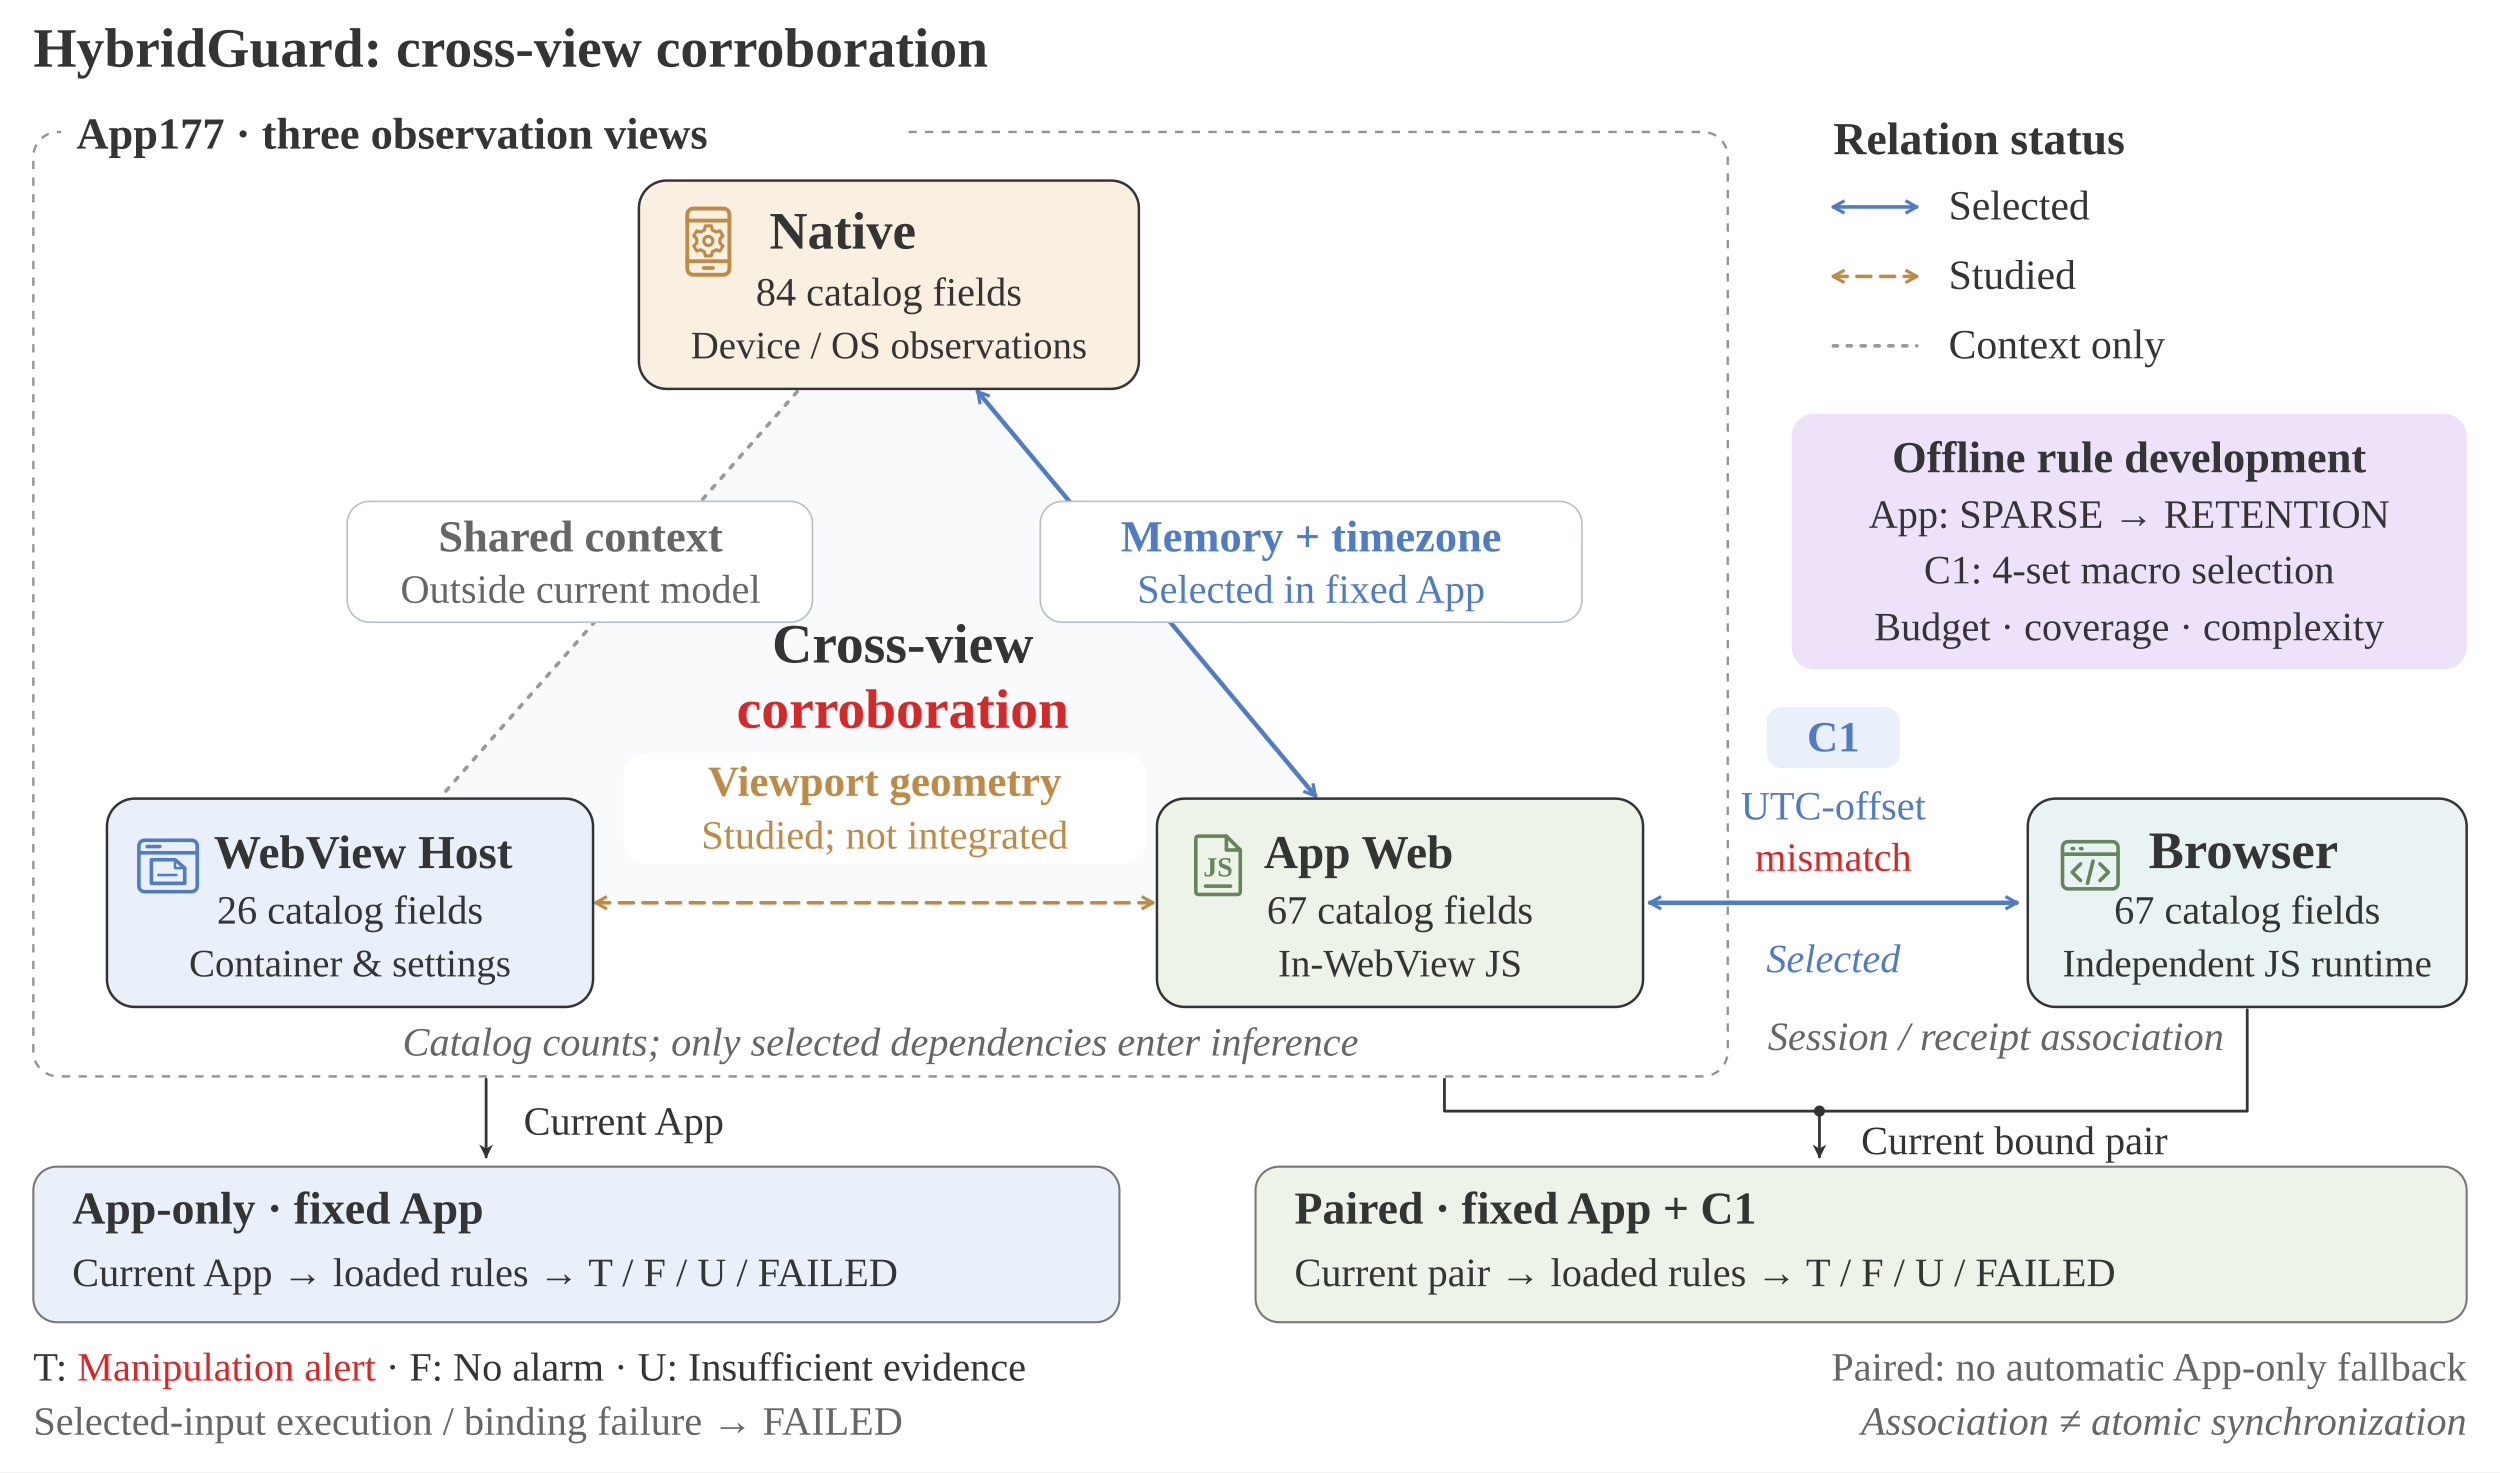
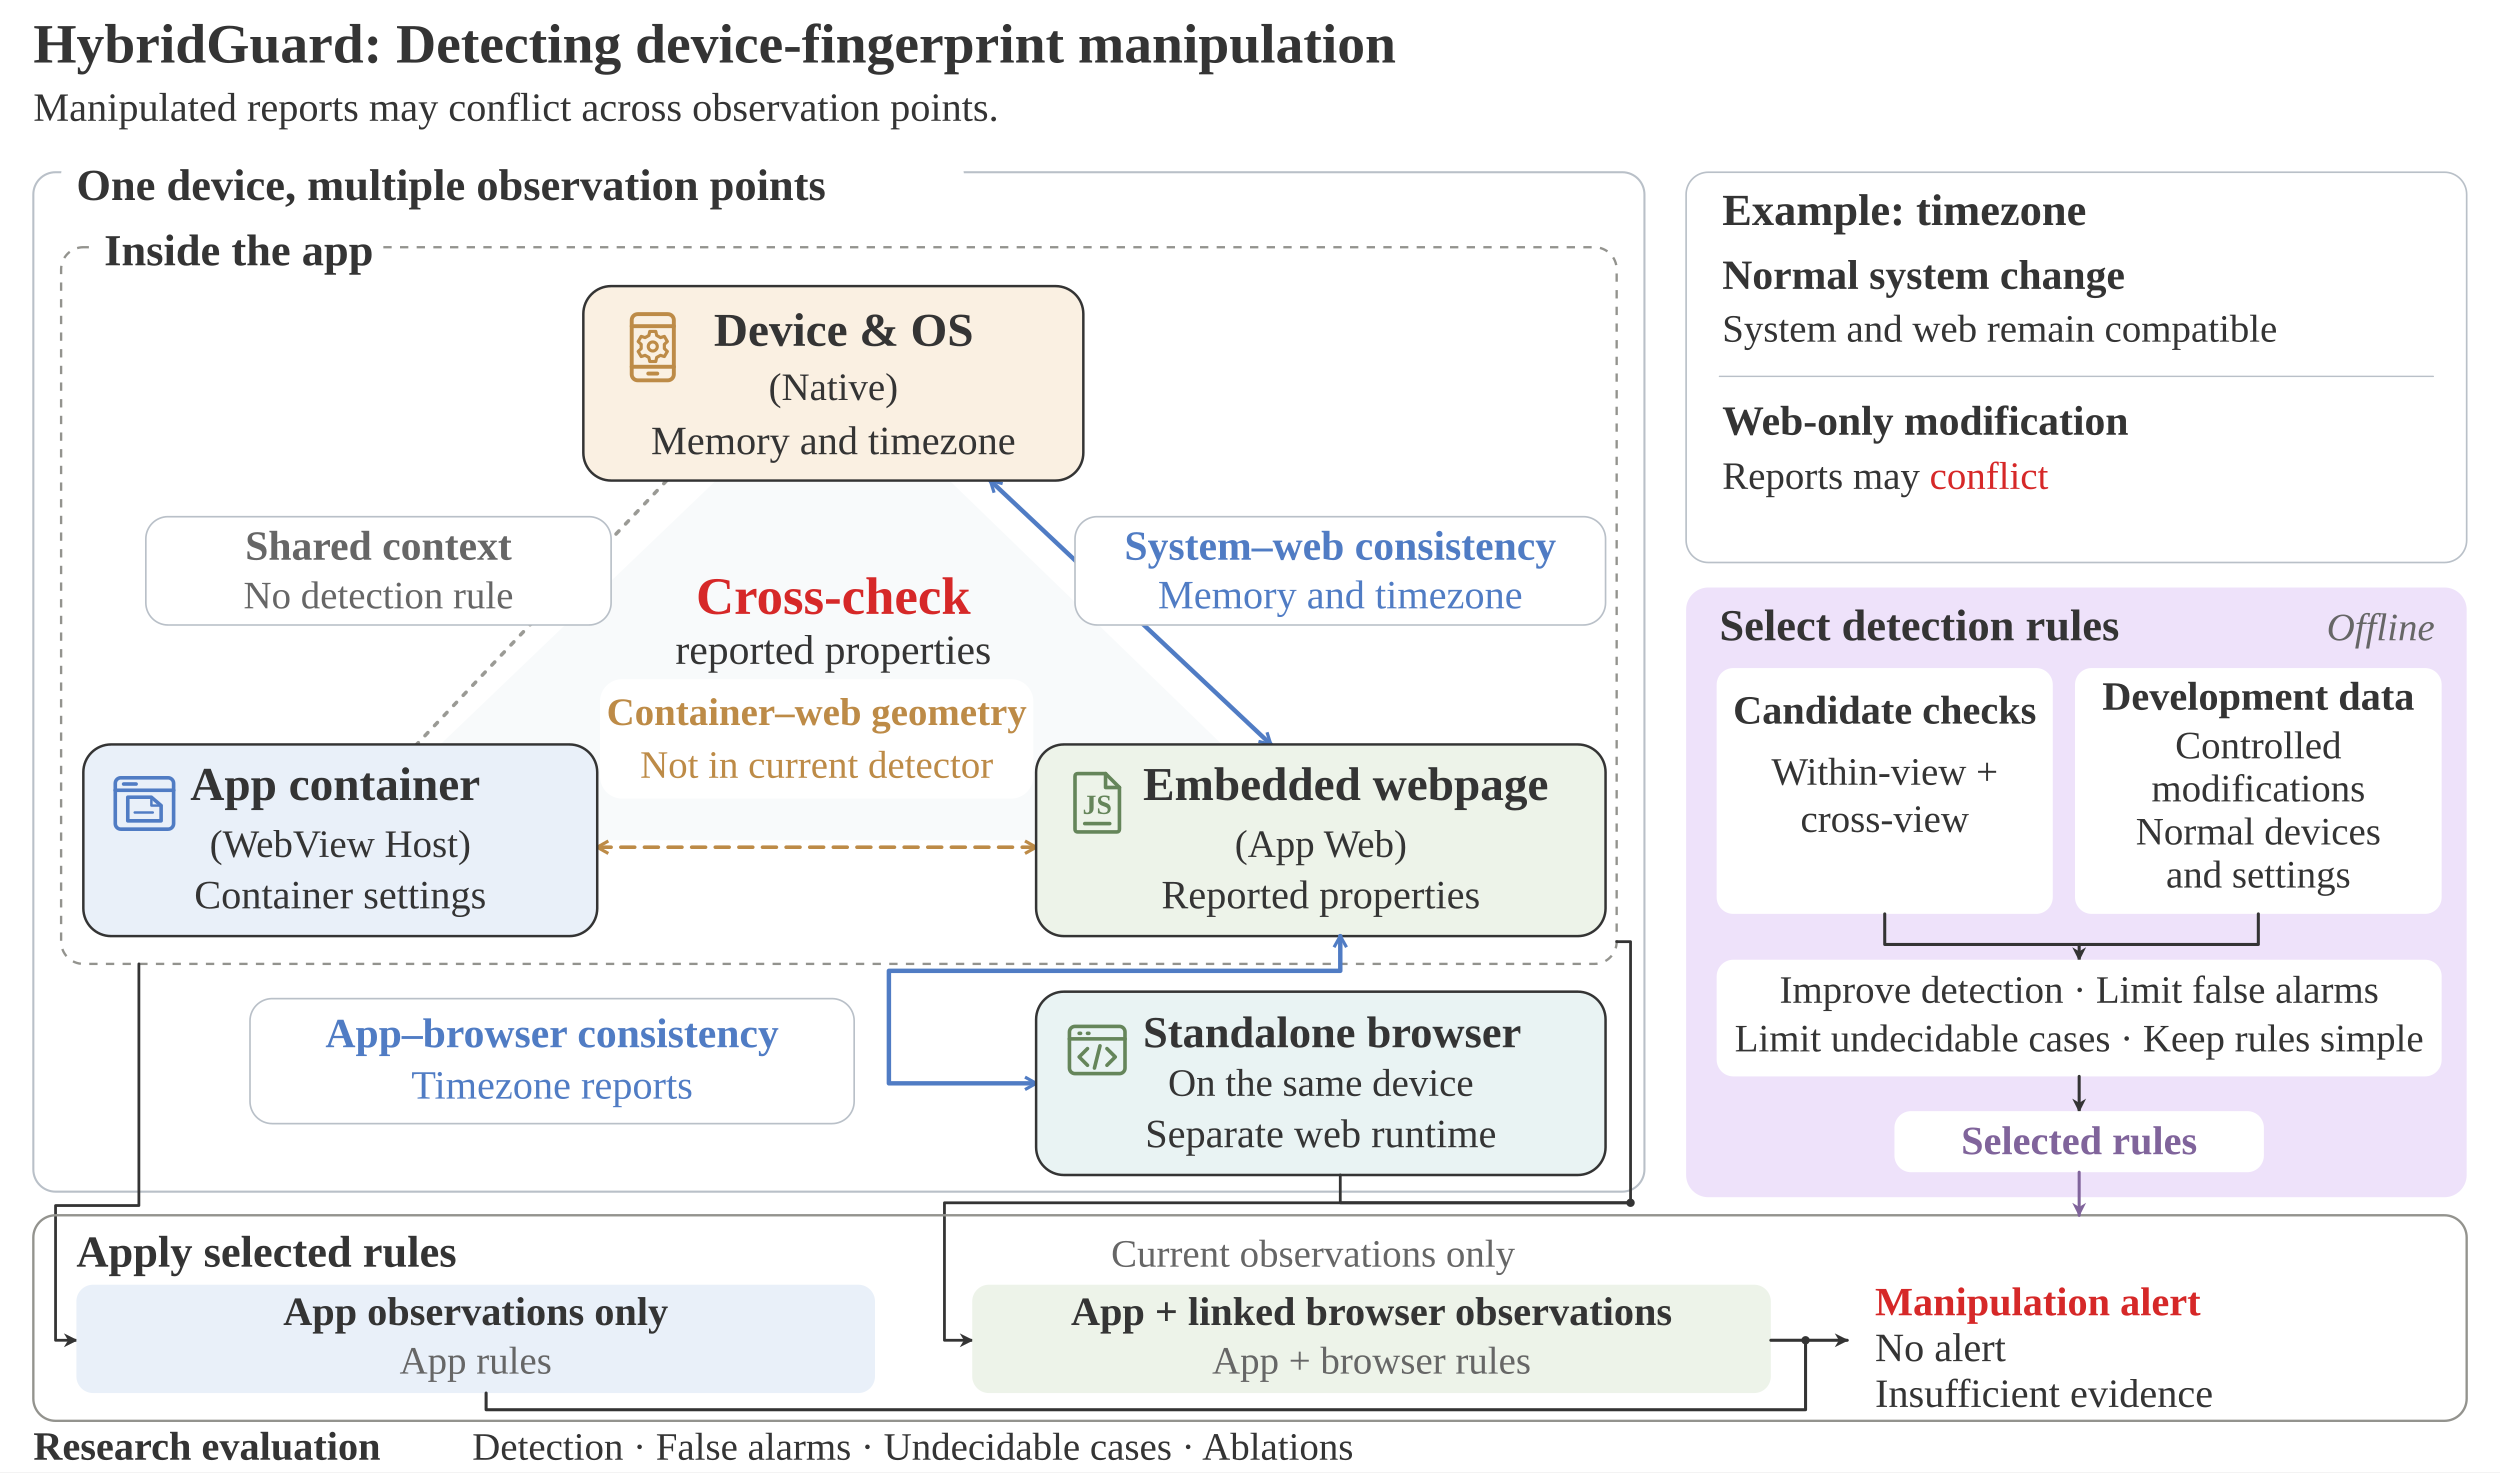
<svg xmlns="http://www.w3.org/2000/svg" xmlns:xlink="http://www.w3.org/1999/xlink" width="180mm" height="106mm" viewBox="0 0 1800 1060" role="img" aria-labelledby="title desc">
  <style>text {font-family:'Times New Roman',Times,serif} use {fill:none;stroke:currentColor;stroke-width:2.6;stroke-linecap:round;stroke-linejoin:round}</style>
  <defs>
    <marker id="relation-selected" markerWidth="13" markerHeight="13" refX="10" refY="6.5" orient="auto-start-reverse" markerUnits="userSpaceOnUse">
      <path d="M2 2 L10 6.5 L2 11" fill="none" stroke="#507cc4" stroke-width="2.3" stroke-linejoin="round" />
    </marker>
    <marker id="relation-studied" markerWidth="13" markerHeight="13" refX="10" refY="6.5" orient="auto-start-reverse" markerUnits="userSpaceOnUse">
      <path d="M2 2 L10 6.5 L2 11" fill="none" stroke="#bd8b47" stroke-width="2.3" stroke-linejoin="round" />
    </marker>
    <marker id="input-arrow" markerWidth="10" markerHeight="10" refX="9" refY="5" orient="auto" markerUnits="userSpaceOnUse">
      <path d="M0 0 L10 5 L0 10 L3 5Z" fill="#343434" />
+     </marker>
+     <marker id="model-arrow" markerWidth="10" markerHeight="10" refX="9" refY="5" orient="auto" markerUnits="userSpaceOnUse">
+       <path d="M0 0 L10 5 L0 10 L3 5Z" fill="#80649b" />
    </marker>
    <symbol id="native-phone" viewBox="0 0 48 48">
      <rect x="10" y="2" width="28" height="44" rx="4" />
      <path d="M10 10h28M10 37h28M21 41.5h6" />
      <g transform="translate(0 -1.5)" stroke-width="2.1">
        <path d="M22 15h4l.6 2.7 2.5 1.4 2.6-.8 2 3.4-2 1.9v2.8l2 1.9-2 3.4-2.6-.8-2.5 1.4L26 35h-4l-.6-2.7-2.5-1.4-2.6.8-2-3.4 2-1.9v-2.8l-2-1.9 2-3.4 2.6.8 2.5-1.4Z" />
        <circle cx="24" cy="25" r="3" />
      </g>
    </symbol>
    <symbol id="host" viewBox="0 0 48 48">
      <rect x="3" y="6" width="42" height="37" rx="4" />
      <path d="M3 15h42M9 10.5h9" />
      <path d="M12 20h17l7 6v11H12Z" />
      <path d="M29 20v6h7M17 31h13" stroke-width="1.8" />
    </symbol>
    <symbol id="app-web-js" viewBox="0 0 48 48">
      <path d="M10 3h20l10 10v30q0 2-2 2H10q-2 0-2-2V5q0-2 2-2Z" />
      <path d="M30 3v10h10M15 39h18" />
      <text x="24" y="32" text-anchor="middle" font-family="'Times New Roman',Times,serif" font-size="20" font-weight="bold" fill="currentColor" stroke="none">JS</text>
    </symbol>
    <symbol id="web" viewBox="0 0 48 48">
      <rect x="4" y="7" width="40" height="34" rx="4" />
      <path d="M4 16h40M11 12h1m5 0h1M17 23l-6 6 6 6m14-12l6 6-6 6m-5-14l-4 16" />
    </symbol>
  </defs>
  <rect x="0" y="0" width="1800" height="1060" rx="0" fill="white" stroke="none" stroke-width="1.8" />
-   <text x="24" y="48" font-size="40" font-weight="bold" text-anchor="start" fill="#343434">HybridGuard: cross-view corroboration</text>
-   <g id="app-observations">
-     <rect x="24" y="95" width="1220" height="680" rx="18" fill="white" stroke="#93938e" stroke-width="1.7" stroke-dasharray="6 6" />
-     <rect x="44" y="77" width="610" height="40" rx="16" fill="white" stroke="none" stroke-width="1.8" />
-     <text x="55" y="107" font-size="32" font-weight="bold" text-anchor="start" fill="#343434">App177 · three observation views</text>
-     <path d="M640 205 L252 650 L1008 650Z" fill="#f8fafb" />
-     <g id="native-host" data-kind="relation" data-status="context" data-source="native" data-target="webview-host">
-       <path d="M574 282 L318 573" fill="none" stroke="#9a9a95" stroke-width="2.6" stroke-linecap="round" stroke-linejoin="round" stroke-dasharray="3 7" />
-     </g>
-     <g id="native-app-web" data-kind="relation" data-status="selected" data-source="native" data-target="app-web">
-       <path d="M704 282 L947 573" fill="none" stroke="#507cc4" stroke-width="3.2" stroke-linecap="round" stroke-linejoin="round" marker-end="url(#relation-selected)" marker-start="url(#relation-selected)" />
-     </g>
-     <g id="host-app-web" data-kind="relation" data-status="studied" data-source="webview-host" data-target="app-web">
-       <path d="M429 650 H830" fill="none" stroke="#bd8b47" stroke-width="2.6" stroke-linecap="round" stroke-linejoin="round" stroke-dasharray="10 7" marker-end="url(#relation-studied)" marker-start="url(#relation-studied)" />
-     </g>
-     <g id="native">
-       <rect x="460" y="130" width="360" height="150" rx="20" fill="#faf0e2" stroke="#343434" stroke-width="1.8" />
-       <use href="#native-phone" xlink:href="#native-phone" x="484" y="148" width="52" height="52" color="#bd8b47" />
-       <text x="554" y="179" font-size="38" font-weight="bold" text-anchor="start" fill="#343434">Native</text>
-       <text x="640" y="220" font-size="29" font-weight="normal" text-anchor="middle" fill="#343434">84 catalog fields</text>
-       <text x="640" y="258" font-size="28" font-weight="normal" text-anchor="middle" fill="#343434">Device / OS observations</text>
-     </g>
-     <g id="webview-host">
-       <rect x="77" y="575" width="350" height="150" rx="20" fill="#e9f0f9" stroke="#343434" stroke-width="1.8" />
-       <use href="#host" xlink:href="#host" x="97" y="599" width="48" height="48" color="#507cc4" />
-       <text x="154" y="625" font-size="34" font-weight="bold" text-anchor="start" fill="#343434">WebView Host</text>
-       <text x="252" y="665" font-size="29" font-weight="normal" text-anchor="middle" fill="#343434">26 catalog fields</text>
-       <text x="252" y="703" font-size="28" font-weight="normal" text-anchor="middle" fill="#343434">Container &amp; settings</text>
-     </g>
-     <g id="app-web">
-       <rect x="833" y="575" width="350" height="150" rx="20" fill="#edf3e9" stroke="#343434" stroke-width="1.8" />
-       <use href="#app-web-js" xlink:href="#app-web-js" x="853" y="599" width="48" height="48" color="#65855a" />
-       <text x="910" y="625" font-size="34" font-weight="bold" text-anchor="start" fill="#343434">App Web</text>
-       <text x="1008" y="665" font-size="29" font-weight="normal" text-anchor="middle" fill="#343434">67 catalog fields</text>
-       <text x="1008" y="703" font-size="28" font-weight="normal" text-anchor="middle" fill="#343434">In-WebView JS</text>
-     </g>
-     <rect x="250" y="361" width="335" height="87" rx="16" fill="white" stroke="#B9C0C8" stroke-width="1.2" />
-     <text x="418" y="397" font-size="32" font-weight="bold" text-anchor="middle" fill="#666666">Shared context</text>
-     <text x="418" y="434" font-size="29" font-weight="normal" text-anchor="middle" fill="#666666">Outside current model</text>
-     <rect x="749" y="361" width="390" height="87" rx="16" fill="white" stroke="#B9C0C8" stroke-width="1.2" />
-     <text x="944" y="397" font-size="32" font-weight="bold" text-anchor="middle" fill="#507cc4">Memory + timezone</text>
-     <text x="944" y="434" font-size="29" font-weight="normal" text-anchor="middle" fill="#507cc4">Selected in fixed App</text>
-     <text x="650" y="477" font-size="40" font-weight="bold" text-anchor="middle" fill="#343434">Cross-view</text>
-     <text x="650" y="524" font-size="40" font-weight="bold" text-anchor="middle" fill="#D62828">corroboration</text>
-     <rect x="449" y="542" width="376" height="80" rx="16" fill="white" stroke="none" stroke-width="1.8" />
-     <text x="637" y="573" font-size="31" font-weight="bold" text-anchor="middle" fill="#bd8b47">Viewport geometry</text>
-     <text x="637" y="611" font-size="29" font-weight="normal" text-anchor="middle" fill="#bd8b47">Studied; not integrated</text>
-     <text x="634" y="760" font-size="29" font-weight="normal" text-anchor="middle" fill="#666666" font-style="italic">Catalog counts; only selected dependencies enter inference</text>
-   </g>
-   <text x="1320" y="111" font-size="33" font-weight="bold" text-anchor="start" fill="#343434">Relation status</text>
-   <path d="M1320 149 H1380" fill="none" stroke="#507cc4" stroke-width="2.6" stroke-linecap="round" stroke-linejoin="round" marker-end="url(#relation-selected)" marker-start="url(#relation-selected)" />
-   <text x="1403" y="158" font-size="30" font-weight="normal" text-anchor="start" fill="#343434">Selected</text>
-   <path d="M1320 199 H1380" fill="none" stroke="#bd8b47" stroke-width="2.6" stroke-linecap="round" stroke-linejoin="round" stroke-dasharray="10 7" marker-end="url(#relation-studied)" marker-start="url(#relation-studied)" />
-   <text x="1403" y="208" font-size="30" font-weight="normal" text-anchor="start" fill="#343434">Studied</text>
-   <path d="M1320 249 H1380" fill="none" stroke="#9a9a95" stroke-width="2.6" stroke-linecap="round" stroke-linejoin="round" stroke-dasharray="3 7" />
-   <text x="1403" y="258" font-size="30" font-weight="normal" text-anchor="start" fill="#343434">Context only</text>
+   <text x="24" y="45" font-size="40" font-weight="bold" text-anchor="start" fill="#343434">HybridGuard: Detecting device-fingerprint manipulation</text>
+   <text x="24" y="87" font-size="29" font-weight="normal" text-anchor="start" fill="#343434">Manipulated reports may conflict across observation points.</text>
+   <g id="device-observations">
+     <rect x="24" y="124" width="1160" height="734" rx="16" fill="white" stroke="#b9c0c8" stroke-width="1.5" />
+     <rect x="44" y="110" width="650" height="40" rx="16" fill="white" stroke="none" stroke-width="1.8" />
+     <text x="55" y="144" font-size="32" font-weight="bold" text-anchor="start" fill="#343434">One device, multiple observation points</text>
+     <g id="app-observations">
+       <rect x="44" y="178" width="1120" height="516" rx="16" fill="white" stroke="#93938e" stroke-width="1.7" stroke-dasharray="6 6" />
+       <rect x="64" y="160" width="210" height="40" rx="16" fill="white" stroke="none" stroke-width="1.8" />
+       <text x="75" y="191" font-size="32" font-weight="bold" text-anchor="start" fill="#343434">Inside the app</text>
+       <path d="M600 265 L245 605 L951 605Z" fill="#f8fafb" />
+       <g id="native-host" data-kind="relation" data-status="context" data-source="native" data-target="webview-host">
+         <path d="M480 346 L300 536" fill="none" stroke="#9a9a95" stroke-width="2.6" stroke-linecap="round" stroke-linejoin="round" stroke-dasharray="3 7" />
+       </g>
+       <g id="native-app-web" data-kind="relation" data-status="selected" data-source="native" data-target="app-web">
+         <path d="M713 346 L915 536" fill="none" stroke="#507cc4" stroke-width="3.2" stroke-linecap="round" stroke-linejoin="round" marker-end="url(#relation-selected)" marker-start="url(#relation-selected)" />
+       </g>
+       <g id="host-app-web" data-kind="relation" data-status="studied" data-source="webview-host" data-target="app-web">
+         <path d="M430 610 H746" fill="none" stroke="#bd8b47" stroke-width="2.6" stroke-linecap="round" stroke-linejoin="round" stroke-dasharray="10 7" marker-end="url(#relation-studied)" marker-start="url(#relation-studied)" />
+       </g>
+       <g id="native">
+         <rect x="420" y="206" width="360" height="140" rx="20" fill="#faf0e2" stroke="#343434" stroke-width="1.8" />
+         <use href="#native-phone" xlink:href="#native-phone" x="444" y="224" width="52" height="52" color="#bd8b47" />
+         <text x="514" y="249" font-size="34" font-weight="bold" text-anchor="start" fill="#343434">Device &amp; OS</text>
+         <text x="600" y="288" font-size="28" font-weight="normal" text-anchor="middle" fill="#343434">(Native)</text>
+         <text x="600" y="327" font-size="29" font-weight="normal" text-anchor="middle" fill="#343434">Memory and timezone</text>
+       </g>
+       <g id="webview-host">
+         <rect x="60" y="536" width="370" height="138" rx="20" fill="#e9f0f9" stroke="#343434" stroke-width="1.8" />
+         <use href="#host" xlink:href="#host" x="80" y="554" width="48" height="48" color="#507cc4" />
+         <text x="137" y="576" font-size="34" font-weight="bold" text-anchor="start" fill="#343434">App container</text>
+         <text x="245.0" y="617" font-size="28" font-weight="normal" text-anchor="middle" fill="#343434">(WebView Host)</text>
+         <text x="245.0" y="654" font-size="29" font-weight="normal" text-anchor="middle" fill="#343434">Container settings</text>
+       </g>
+       <g id="app-web">
+         <rect x="746" y="536" width="410" height="138" rx="20" fill="#edf3e9" stroke="#343434" stroke-width="1.8" />
+         <use href="#app-web-js" xlink:href="#app-web-js" x="766" y="554" width="48" height="48" color="#65855a" />
+         <text x="823" y="576" font-size="34" font-weight="bold" text-anchor="start" fill="#343434">Embedded webpage</text>
+         <text x="951.0" y="617" font-size="28" font-weight="normal" text-anchor="middle" fill="#343434">(App Web)</text>
+         <text x="951.0" y="654" font-size="29" font-weight="normal" text-anchor="middle" fill="#343434">Reported properties</text>
+       </g>
+       <rect x="105" y="372" width="335" height="78" rx="16" fill="white" stroke="#B9C0C8" stroke-width="1.2" />
+       <text x="272.5" y="403" font-size="30" font-weight="bold" text-anchor="middle" fill="#666666">Shared context</text>
+       <text x="272.5" y="438" font-size="28" font-weight="normal" text-anchor="middle" fill="#666666">No detection rule</text>
+       <rect x="774" y="372" width="382" height="78" rx="16" fill="white" stroke="#B9C0C8" stroke-width="1.2" />
+       <text x="965" y="403" font-size="30" font-weight="bold" text-anchor="middle" fill="#507cc4">System–web consistency</text>
+       <text x="965" y="438" font-size="29" font-weight="normal" text-anchor="middle" fill="#507cc4">Memory and timezone</text>
+       <text x="600" y="442" font-size="38" font-weight="bold" text-anchor="middle" fill="#D62828">Cross-check</text>
+       <text x="600" y="478" font-size="30" font-weight="normal" text-anchor="middle" fill="#343434">reported properties</text>
+       <rect x="432" y="489" width="312" height="86" rx="16" fill="white" stroke="none" stroke-width="1.8" />
+       <text x="588" y="522" font-size="28" font-weight="bold" text-anchor="middle" fill="#bd8b47">Container–web geometry</text>
+       <text x="588" y="560" font-size="28" font-weight="normal" text-anchor="middle" fill="#bd8b47">Not in current detector</text>
+     </g>
+     <g id="app-browser" data-kind="relation" data-status="selected" data-source="app-web" data-target="browser">
+       <path d="M965 674 V699 H640 V780 H746" fill="none" stroke="#507cc4" stroke-width="3.2" stroke-linecap="round" stroke-linejoin="round" marker-end="url(#relation-selected)" marker-start="url(#relation-selected)" />
+     </g>
+     <rect x="180" y="719" width="435" height="90" rx="16" fill="white" stroke="#B9C0C8" stroke-width="1.2" />
+     <text x="397.5" y="754" font-size="30" font-weight="bold" text-anchor="middle" fill="#507cc4">App–browser consistency</text>
+     <text x="397.5" y="791" font-size="29" font-weight="normal" text-anchor="middle" fill="#507cc4">Timezone reports</text>
+     <g id="browser">
+       <rect x="746" y="714" width="410" height="132" rx="20" fill="#E9F3F3" stroke="#343434" stroke-width="1.8" />
+       <use href="#web" xlink:href="#web" x="766" y="732" width="48" height="48" color="#65855a" />
+       <text x="823" y="754" font-size="32" font-weight="bold" text-anchor="start" fill="#343434">Standalone browser</text>
+       <text x="951" y="789" font-size="28" font-weight="normal" text-anchor="middle" fill="#343434">On the same device</text>
+       <text x="951" y="826" font-size="29" font-weight="normal" text-anchor="middle" fill="#343434">Separate web runtime</text>
+     </g>
+   </g>
+   <g id="timezone-example" data-kind="illustration">
+     <rect x="1214" y="124" width="562" height="281" rx="16" fill="white" stroke="#B9C0C8" stroke-width="1.2" />
+     <text x="1240" y="162" font-size="32" font-weight="bold" text-anchor="start" fill="#343434">Example: timezone</text>
+     <text x="1240" y="208" font-size="30" font-weight="bold" text-anchor="start" fill="#343434">Normal system change</text>
+     <text x="1240" y="246" font-size="28" font-weight="normal" text-anchor="start" fill="#343434">System and web remain compatible</text>
+     <path d="M1238 271 H1752" fill="none" stroke="#B9C0C8" stroke-width="1" stroke-linecap="round" stroke-linejoin="round" />
+     <text x="1240" y="313" font-size="30" font-weight="bold" text-anchor="start" fill="#343434">Web-only modification</text>
+     <text x="1240" y="352" font-size="28" font-weight="normal" text-anchor="start" fill="#343434" xml:space="preserve">Reports may <tspan fill="#D62828">conflict</tspan>
+     </text>
+   </g>
  <g id="offline-development">
-     <rect x="1290" y="298" width="486" height="184" rx="16" fill="#EEE2FA" stroke="none" stroke-width="1.8" />
-     <text x="1533" y="340" font-size="32" font-weight="bold" text-anchor="middle" fill="#343434">Offline rule development</text>
-     <text x="1533" y="380" font-size="29" font-weight="normal" text-anchor="middle" fill="#343434">App: SPARSE → RETENTION</text>
-     <text x="1533" y="420" font-size="29" font-weight="normal" text-anchor="middle" fill="#343434">C1: 4-set macro selection</text>
-     <text x="1533" y="461" font-size="29" font-weight="normal" text-anchor="middle" fill="#343434">Budget · coverage · complexity</text>
-   </g>
-   <g id="browser">
-     <rect x="1460" y="575" width="316" height="150" rx="20" fill="#E9F3F3" stroke="#343434" stroke-width="1.8" />
-     <use href="#web" xlink:href="#web" x="1481" y="599" width="48" height="48" color="#65855a" />
-     <text x="1547" y="625" font-size="38" font-weight="bold" text-anchor="start" fill="#343434">Browser</text>
-     <text x="1618" y="665" font-size="29" font-weight="normal" text-anchor="middle" fill="#343434">67 catalog fields</text>
-     <text x="1618" y="703" font-size="28" font-weight="normal" text-anchor="middle" fill="#343434">Independent JS runtime</text>
-   </g>
-   <g id="app-web-browser-c1" data-kind="relation" data-status="selected" data-source="app-web" data-target="browser">
-     <path d="M1188 650 H1452" fill="none" stroke="#507cc4" stroke-width="3.2" stroke-linecap="round" stroke-linejoin="round" marker-end="url(#relation-selected)" marker-start="url(#relation-selected)" />
-   </g>
-   <rect x="1272" y="509" width="96" height="44" rx="11" fill="#e9f0f9" stroke="none" stroke-width="1.8" />
-   <text x="1320" y="541" font-size="31" font-weight="bold" text-anchor="middle" fill="#507cc4">C1</text>
-   <text x="1320" y="590" font-size="29" font-weight="normal" text-anchor="middle" fill="#507cc4">UTC-offset</text>
-   <text x="1320" y="627" font-size="29" font-weight="normal" text-anchor="middle" fill="#D62828">mismatch</text>
-   <text x="1320" y="700" font-size="29" font-weight="normal" text-anchor="middle" fill="#507cc4" font-style="italic">Selected</text>
-   <text x="1437" y="756" font-size="29" font-weight="normal" text-anchor="middle" fill="#666666" font-style="italic">Session / receipt association</text>
+     <rect x="1214" y="423" width="562" height="439" rx="16" fill="#EEE2FA" stroke="none" stroke-width="1.8" />
+     <text x="1238" y="461" font-size="32" font-weight="bold" text-anchor="start" fill="#343434">Select detection rules</text>
+     <text x="1753" y="461" font-size="28" font-weight="normal" text-anchor="end" fill="#666666" font-style="italic">Offline</text>
+     <g id="candidate-checks">
+       <rect x="1236" y="481" width="242" height="177" rx="12" fill="white" stroke="none" stroke-width="1.8" />
+       <text x="1357" y="521" font-size="29" font-weight="bold" text-anchor="middle" fill="#343434">Candidate checks</text>
+       <text x="1357" y="565" font-size="28" font-weight="normal" text-anchor="middle" fill="#343434">Within-view +</text>
+       <text x="1357" y="599" font-size="28" font-weight="normal" text-anchor="middle" fill="#343434">cross-view</text>
+     </g>
+     <g id="development-data">
+       <rect x="1494" y="481" width="264" height="177" rx="12" fill="white" stroke="none" stroke-width="1.8" />
+       <text x="1626" y="511" font-size="29" font-weight="bold" text-anchor="middle" fill="#343434">Development data</text>
+       <text x="1626" y="546" font-size="28" font-weight="normal" text-anchor="middle" fill="#343434">Controlled</text>
+       <text x="1626" y="577" font-size="28" font-weight="normal" text-anchor="middle" fill="#343434">modifications</text>
+       <text x="1626" y="608" font-size="28" font-weight="normal" text-anchor="middle" fill="#343434">Normal devices</text>
+       <text x="1626" y="639" font-size="28" font-weight="normal" text-anchor="middle" fill="#343434">and settings</text>
+     </g>
+     <g id="candidates-to-selection" data-kind="development-input" data-source="candidate-checks" data-target="rule-selection">
+       <path d="M1357 658 V680 H1497" fill="none" stroke="#343434" stroke-width="2.2" stroke-linecap="round" stroke-linejoin="round" />
+     </g>
+     <g id="data-to-selection" data-kind="development-input" data-source="development-data" data-target="rule-selection">
+       <path d="M1626 658 V680 H1497" fill="none" stroke="#343434" stroke-width="2.2" stroke-linecap="round" stroke-linejoin="round" />
+     </g>
+     <g id="selection-input" data-kind="development-input" data-source="development-inputs" data-target="rule-selection">
+       <path d="M1497 680 V691" fill="none" stroke="#343434" stroke-width="2.2" stroke-linecap="round" stroke-linejoin="round" marker-end="url(#input-arrow)" />
+     </g>
+     <g id="rule-selection">
+       <rect x="1236" y="691" width="522" height="84" rx="12" fill="white" stroke="none" stroke-width="1.8" />
+       <text x="1497" y="722" font-size="28" font-weight="normal" text-anchor="middle" fill="#343434">Improve detection · Limit false alarms</text>
+       <text x="1497" y="757" font-size="28" font-weight="normal" text-anchor="middle" fill="#343434">Limit undecidable cases · Keep rules simple</text>
+     </g>
+     <g id="selection-output" data-kind="development-output" data-source="rule-selection" data-target="selected-rules">
+       <path d="M1497 775 V800" fill="none" stroke="#343434" stroke-width="2.2" stroke-linecap="round" stroke-linejoin="round" marker-end="url(#input-arrow)" />
+     </g>
+     <g id="selected-rules">
+       <rect x="1364" y="800" width="266" height="44" rx="12" fill="white" stroke="none" stroke-width="1.8" />
+       <text x="1497" y="831" font-size="29" font-weight="bold" text-anchor="middle" fill="#80649b">Selected rules</text>
+     </g>
+   </g>
  <g id="current-app-only" data-kind="current-input" data-source="app-observations" data-target="app-only-interface">
-     <path d="M350 777 V833" fill="none" stroke="#343434" stroke-width="2.0" stroke-linecap="round" stroke-linejoin="round" marker-end="url(#input-arrow)" />
-   </g>
-   <text x="377" y="817" font-size="29" font-weight="normal" text-anchor="start" fill="#343434">Current App</text>
-   <g id="current-app-to-pair" data-kind="current-input" data-source="app-observations" data-target="pair-input-join">
-     <path d="M1040 777 V800 H1310" fill="none" stroke="#343434" stroke-width="2.0" stroke-linecap="round" stroke-linejoin="round" />
-   </g>
-   <g id="current-browser-to-pair" data-kind="current-input" data-source="browser" data-target="pair-input-join">
-     <path d="M1618 727 V800 H1310" fill="none" stroke="#343434" stroke-width="2.0" stroke-linecap="round" stroke-linejoin="round" />
-   </g>
-   <circle id="pair-input-join" cx="1310" cy="800" r="4" fill="#343434" />
-   <g id="current-pair" data-kind="current-input" data-source="pair-input-join" data-target="paired-interface">
-     <path d="M1310 800 V833" fill="none" stroke="#343434" stroke-width="2.0" stroke-linecap="round" stroke-linejoin="round" marker-end="url(#input-arrow)" />
-   </g>
-   <text x="1340" y="831" font-size="29" font-weight="normal" text-anchor="start" fill="#343434">Current bound pair</text>
-   <g id="app-only-interface">
-     <rect x="24" y="840" width="782" height="112" rx="17" fill="#e9f0f9" stroke="#777777" stroke-width="1.5" />
-     <text x="52" y="881" font-size="33" font-weight="bold" text-anchor="start" fill="#343434">App-only · fixed App</text>
-     <text x="52" y="926" font-size="29" font-weight="normal" text-anchor="start" fill="#343434">Current App → loaded rules → T / F / U / FAILED</text>
-   </g>
-   <g id="paired-interface">
-     <rect x="904" y="840" width="872" height="112" rx="17" fill="#edf3e9" stroke="#777777" stroke-width="1.5" />
-     <text x="932" y="881" font-size="33" font-weight="bold" text-anchor="start" fill="#343434">Paired · fixed App + C1</text>
-     <text x="932" y="926" font-size="29" font-weight="normal" text-anchor="start" fill="#343434">Current pair → loaded rules → T / F / U / FAILED</text>
-   </g>
-   <text x="24" y="994" font-size="29" font-weight="normal" text-anchor="start" fill="#343434" xml:space="preserve">T: <tspan fill="#D62828">Manipulation alert</tspan> · F: No alarm · U: Insufficient evidence</text>
-   <text x="1776" y="994" font-size="29" font-weight="normal" text-anchor="end" fill="#666666">Paired: no automatic App-only fallback</text>
-   <text x="24" y="1033" font-size="29" font-weight="normal" text-anchor="start" fill="#666666">Selected-input execution / binding failure → FAILED</text>
-   <text x="1776" y="1033" font-size="29" font-weight="normal" text-anchor="end" fill="#666666" font-style="italic">Association ≠ atomic synchronization</text>
+     <path d="M100 694 V868 H40 V965 H55" fill="none" stroke="#343434" stroke-width="2.0" stroke-linecap="round" stroke-linejoin="round" marker-end="url(#input-arrow)" />
+   </g>
+   <g id="current-app-for-pair" data-kind="current-input" data-source="app-observations" data-target="linked-pair">
+     <path d="M1164 678 H1174 V866" fill="none" stroke="#343434" stroke-width="2.0" stroke-linecap="round" stroke-linejoin="round" />
+   </g>
+   <g id="current-browser-for-pair" data-kind="current-input" data-source="browser" data-target="linked-pair">
+     <path d="M965 846 V866 H1174" fill="none" stroke="#343434" stroke-width="2.0" stroke-linecap="round" stroke-linejoin="round" />
+   </g>
+   <circle cx="1174" cy="866" r="3" fill="#343434" />
+   <g id="current-linked-pair" data-kind="current-input" data-source="linked-pair" data-target="paired-interface">
+     <path d="M1174 866 H680 V965 H700" fill="none" stroke="#343434" stroke-width="2.0" stroke-linecap="round" stroke-linejoin="round" marker-end="url(#input-arrow)" />
+   </g>
+   <g id="current-detection">
+     <rect x="24" y="875" width="1752" height="148" rx="16" fill="none" stroke="#93938e" stroke-width="1.7" />
+     <text x="55" y="912" font-size="32" font-weight="bold" text-anchor="start" fill="#343434">Apply selected rules</text>
+     <text x="800" y="912" font-size="28" font-weight="normal" text-anchor="start" fill="#666666">Current observations only</text>
+     <g id="app-only-interface">
+       <rect x="55" y="925" width="575" height="78" rx="12" fill="#e9f0f9" stroke="none" stroke-width="1.8" />
+       <text x="342.5" y="954" font-size="29" font-weight="bold" text-anchor="middle" fill="#343434">App observations only</text>
+       <text x="342.5" y="989" font-size="28" font-weight="normal" text-anchor="middle" fill="#666666">App rules</text>
+     </g>
+     <g id="paired-interface">
+       <rect x="700" y="925" width="575" height="78" rx="12" fill="#edf3e9" stroke="none" stroke-width="1.8" />
+       <text x="987.5" y="954" font-size="29" font-weight="bold" text-anchor="middle" fill="#343434">App + linked browser observations</text>
+       <text x="987.5" y="989" font-size="28" font-weight="normal" text-anchor="middle" fill="#666666">App + browser rules</text>
+     </g>
+     <g id="app-result" data-kind="decision-output" data-source="app-only-interface" data-target="decision-vocabulary">
+       <path d="M350 1003 V1015 H1300 V965" fill="none" stroke="#343434" stroke-width="2.2" stroke-linecap="round" stroke-linejoin="round" />
+     </g>
+     <g id="paired-result" data-kind="decision-output" data-source="paired-interface" data-target="decision-vocabulary">
+       <path d="M1275 965 H1300" fill="none" stroke="#343434" stroke-width="2.2" stroke-linecap="round" stroke-linejoin="round" />
+     </g>
+     <circle cx="1300" cy="965" r="3" fill="#343434" />
+     <g id="result-labels" data-kind="decision-output" data-source="input-mode-result" data-target="decision-vocabulary">
+       <path d="M1300 965 H1330" fill="none" stroke="#343434" stroke-width="2.2" stroke-linecap="round" stroke-linejoin="round" marker-end="url(#input-arrow)" />
+     </g>
+     <g id="decision-vocabulary">
+       <text x="1350" y="947" font-size="29" font-weight="bold" text-anchor="start" fill="#D62828">Manipulation alert</text>
+       <text x="1350" y="980" font-size="29" font-weight="normal" text-anchor="start" fill="#343434">No alert</text>
+       <text x="1350" y="1013" font-size="29" font-weight="normal" text-anchor="start" fill="#343434">Insufficient evidence</text>
+     </g>
+   </g>
+   <g id="load-selected-rules" data-kind="model-input" data-source="selected-rules" data-target="current-detection">
+     <path d="M1497 844 V875" fill="none" stroke="#80649b" stroke-width="2.2" stroke-linecap="round" stroke-linejoin="round" marker-end="url(#model-arrow)" />
+   </g>
+   <g id="research-evaluation" data-kind="evaluation-scope">
+     <text x="24" y="1051" font-size="29" font-weight="bold" text-anchor="start" fill="#343434">Research evaluation</text>
+     <text x="340" y="1051" font-size="28" font-weight="normal" text-anchor="start" fill="#343434">Detection · False alarms · Undecidable cases · Ablations</text>
+   </g>
</svg>
